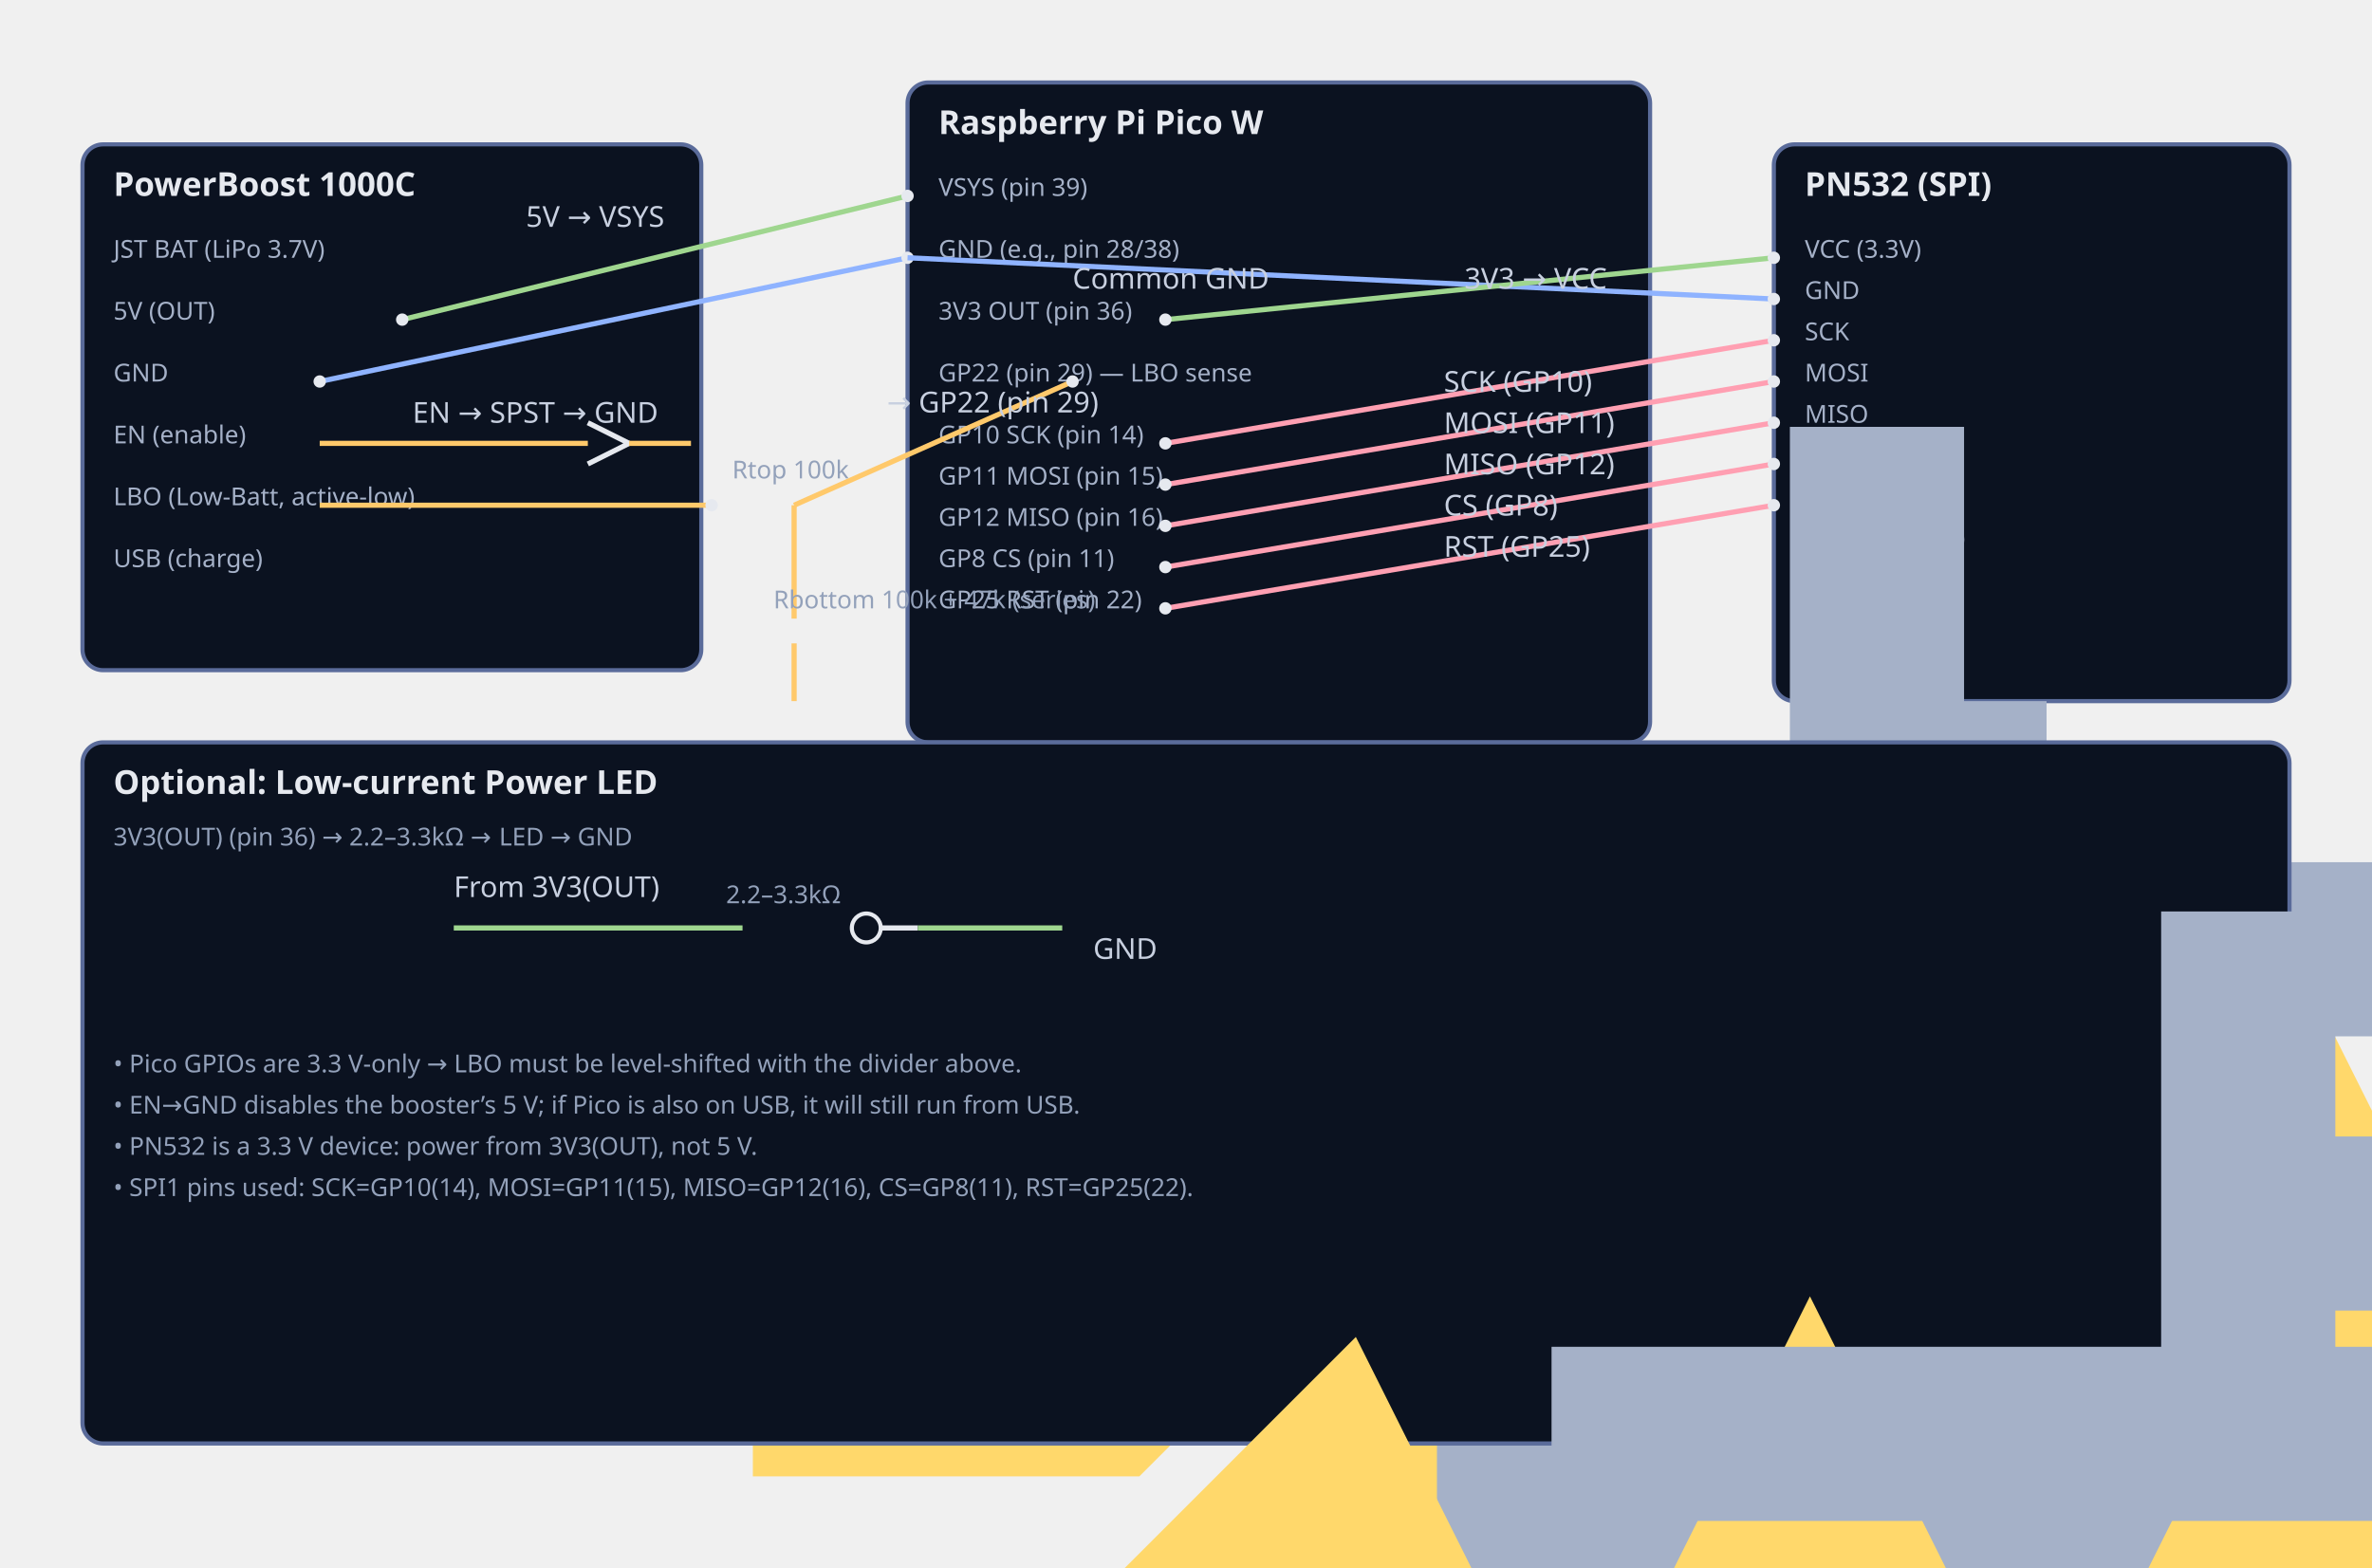
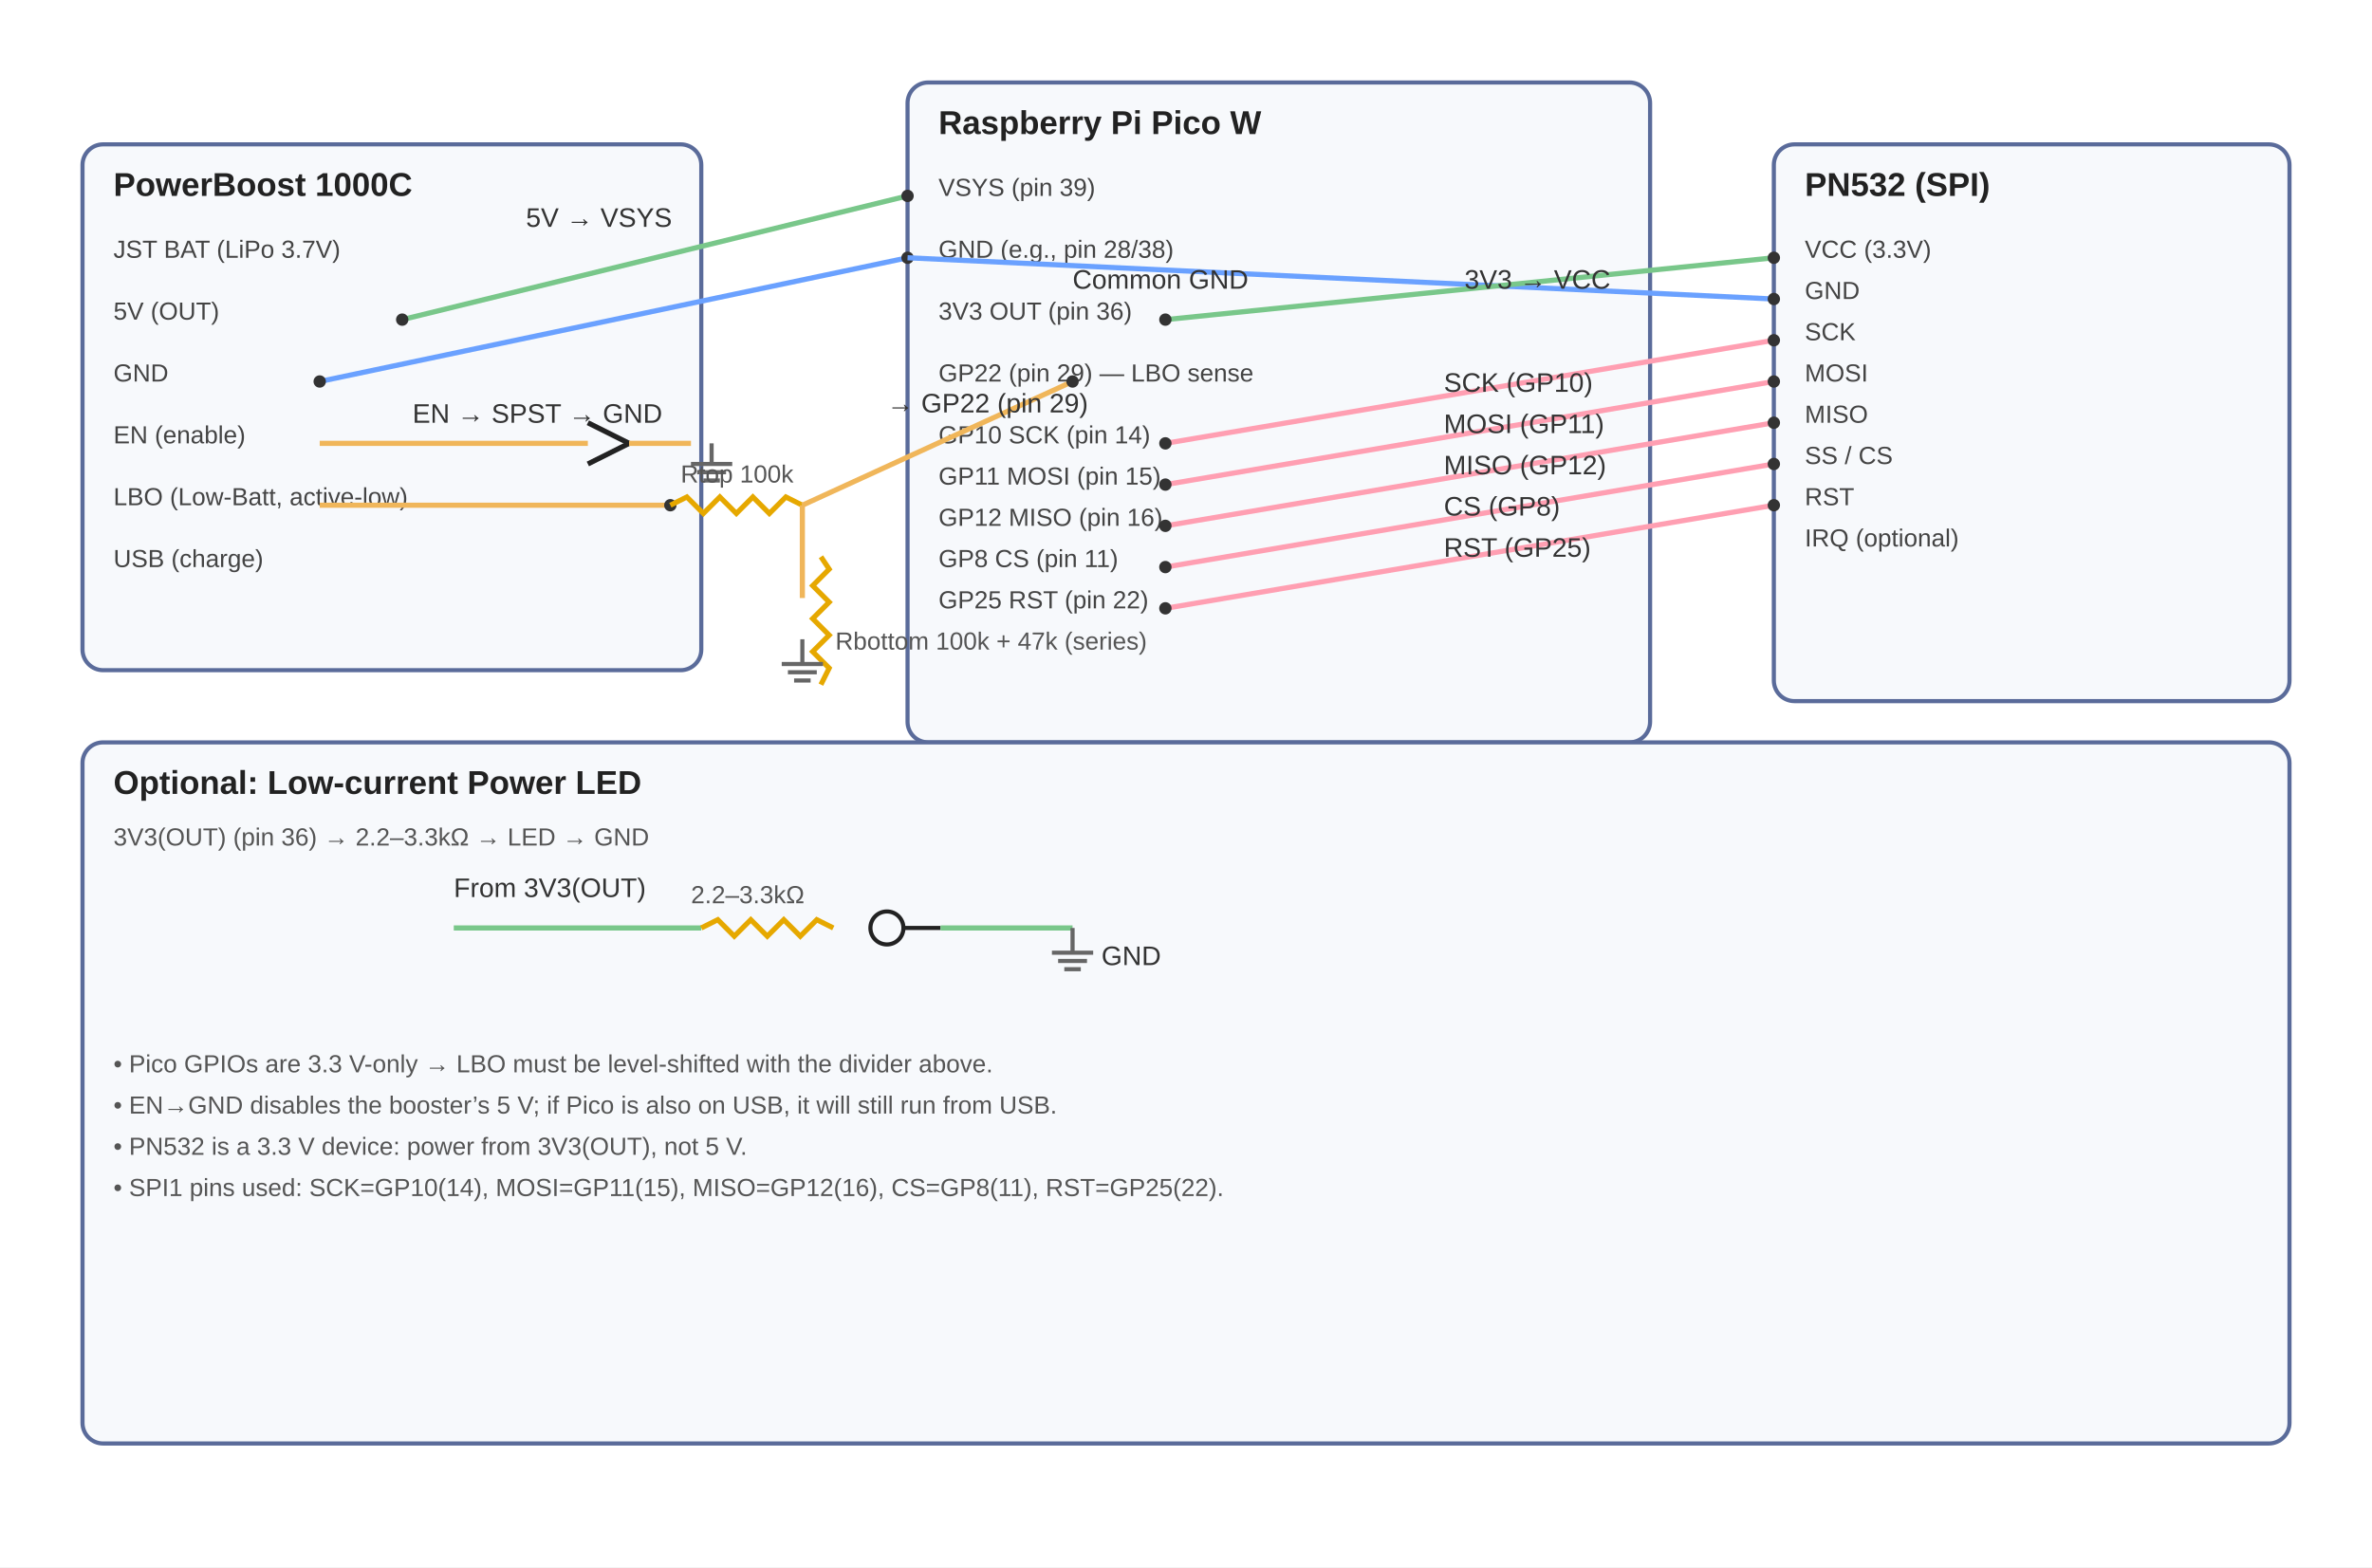
- <svg xmlns="http://www.w3.org/2000/svg" xmlns:xlink="http://www.w3.org/1999/xlink" version="1.1" width="1150" height="760" viewBox="0 0 1150 760">
-   <defs>
-     <style type="text/css">
-       .box { fill:#0b1220; stroke:#5a6b9a; stroke-width:2; }
-       .title { fill:#e6e9ef; font: bold 16px sans-serif; }
-       .label { fill:#c8d0e0; font: 14px sans-serif; }
-       .pin   { fill:#a5b1c8; font: 12px sans-serif; }
-       .line  { stroke:#9fd68f; stroke-width:2.5; fill:none; }
-       .gline { stroke:#8fb3ff; stroke-width:2.5; fill:none; }
-       .wire  { stroke:#ffc96b; stroke-width:2.5; fill:none; }
-       .spiw  { stroke:#ff9fb2; stroke-width:2.5; fill:none; }
-       .groundsym { stroke:#a5b1c8; stroke-width:2; }
-       .res { fill:none; stroke:#ffd86b; stroke-width:2.5; }
-       .switch { fill:none; stroke:#e6e9ef; stroke-width:2.5; }
-       .dot { fill:#e6e9ef; }
-       .note { fill:#93a1ba; font: 12px sans-serif; }
-     </style>
-     <symbol id="resistor" viewBox="0 0 40 12">
-       <polyline class="res" points="0,6 6,6 10,2 14,10 18,2 22,10 26,2 30,10 34,6 40,6" />
-     </symbol>
-     <symbol id="gnd" viewBox="0 0 20 18">
-       <line class="groundsym" x1="10" y1="0" x2="10" y2="6" />
-       <line class="groundsym" x1="2" y1="6" x2="18" y2="6" />
-       <line class="groundsym" x1="4" y1="9" x2="16" y2="9" />
-       <line class="groundsym" x1="6" y1="12" x2="14" y2="12" />
-     </symbol>
-   </defs>
-   <rect x="40" y="70" width="300" height="255" rx="10" class="box" />
-   <text x="55" y="95" class="title">PowerBoost 1000C</text>
-   <text x="55" y="125" class="pin">JST BAT (LiPo 3.7V)</text>
-   <text x="55" y="155" class="pin">5V (OUT)</text>
-   <text x="55" y="185" class="pin">GND</text>
-   <text x="55" y="215" class="pin">EN (enable)</text>
-   <text x="55" y="245" class="pin">LBO (Low-Batt, active-low)</text>
-   <text x="55" y="275" class="pin">USB (charge)</text>
-   <rect x="440" y="40" width="360" height="320" rx="10" class="box" />
-   <text x="455" y="65" class="title">Raspberry Pi Pico W</text>
-   <text x="455" y="95" class="pin">VSYS (pin 39)</text>
-   <text x="455" y="125" class="pin">GND (e.g., pin 28/38)</text>
-   <text x="455" y="155" class="pin">3V3 OUT (pin 36)</text>
-   <text x="455" y="185" class="pin">GP22 (pin 29) — LBO sense</text>
-   <text x="455" y="215" class="pin">GP10 SCK (pin 14)</text>
-   <text x="455" y="235" class="pin">GP11 MOSI (pin 15)</text>
-   <text x="455" y="255" class="pin">GP12 MISO (pin 16)</text>
-   <text x="455" y="275" class="pin">GP8  CS  (pin 11)</text>
-   <text x="455" y="295" class="pin">GP25 RST (pin 22)</text>
-   <rect x="860" y="70" width="250" height="270" rx="10" class="box" />
-   <text x="875" y="95" class="title">PN532 (SPI)</text>
-   <text x="875" y="125" class="pin">VCC (3.3V)</text>
-   <text x="875" y="145" class="pin">GND</text>
-   <text x="875" y="165" class="pin">SCK</text>
-   <text x="875" y="185" class="pin">MOSI</text>
-   <text x="875" y="205" class="pin">MISO</text>
-   <text x="875" y="225" class="pin">SS / CS</text>
-   <text x="875" y="245" class="pin">RST</text>
-   <text x="875" y="265" class="pin">IRQ (optional)</text>
-   <line x1="195" y1="155" x2="440" y2="95" class="line" />
-   <circle cx="195" cy="155" r="3" class="dot" />
-   <circle cx="440" cy="95" r="3" class="dot" />
-   <text x="255" y="110" class="label">5V → VSYS</text>
-   <line x1="155" y1="185" x2="440" y2="125" class="gline" />
-   <circle cx="155" cy="185" r="3" class="dot" />
-   <circle cx="440" cy="125" r="3" class="dot" />
-   <line x1="440" y1="125" x2="860" y2="145" class="gline" />
-   <circle cx="860" cy="145" r="3" class="dot" />
-   <text x="520" y="140" class="label">Common GND</text>
-   <line x1="155" y1="215" x2="285" y2="215" class="wire" />
-   <path d="M285,205 L305,215 L285,225" class="switch" />
-   <line x1="305" y1="215" x2="335" y2="215" class="wire" />
-   <use xlink:href="#gnd" x="335" y="207" />
-   <text x="200" y="205" class="label">EN → SPST → GND</text>
-   <line x1="155" y1="245" x2="345" y2="245" class="wire" />
-   <circle cx="345" cy="245" r="3" class="dot" />
-   <use xlink:href="#resistor" x="345" y="239" />
-   <text x="355" y="232" class="note">Rtop 100k</text>
-   <line x1="385" y1="245" x2="520" y2="185" class="wire" />
-   <circle cx="520" cy="185" r="3" class="dot" />
-   <text x="430" y="200" class="label">→ GP22 (pin 29)</text>
-   <line x1="385" y1="245" x2="385" y2="300" class="wire" />
-   <use xlink:href="#resistor" x="365" y="300" />
-   <text x="375" y="295" class="note">Rbottom 100k + 47k (series)</text>
-   <line x1="385" y1="312" x2="385" y2="340" class="wire" />
-   <use xlink:href="#gnd" x="375" y="340" />
-   <line x1="565" y1="155" x2="860" y2="125" class="line" />
-   <circle cx="565" cy="155" r="3" class="dot" />
-   <circle cx="860" cy="125" r="3" class="dot" />
-   <text x="710" y="140" class="label">3V3 → VCC</text>
-   <line x1="565" y1="215" x2="860" y2="165" class="spiw" />
-   <circle cx="565" cy="215" r="3" class="dot" />
-   <circle cx="860" cy="165" r="3" class="dot" />
-   <text x="700" y="190" class="label">SCK (GP10)</text>
-   <line x1="565" y1="235" x2="860" y2="185" class="spiw" />
-   <circle cx="565" cy="235" r="3" class="dot" />
-   <circle cx="860" cy="185" r="3" class="dot" />
-   <text x="700" y="210" class="label">MOSI (GP11)</text>
-   <line x1="565" y1="255" x2="860" y2="205" class="spiw" />
-   <circle cx="565" cy="255" r="3" class="dot" />
-   <circle cx="860" cy="205" r="3" class="dot" />
-   <text x="700" y="230" class="label">MISO (GP12)</text>
-   <line x1="565" y1="275" x2="860" y2="225" class="spiw" />
-   <circle cx="565" cy="275" r="3" class="dot" />
-   <circle cx="860" cy="225" r="3" class="dot" />
-   <text x="700" y="250" class="label">CS (GP8)</text>
-   <line x1="565" y1="295" x2="860" y2="245" class="spiw" />
-   <circle cx="565" cy="295" r="3" class="dot" />
-   <circle cx="860" cy="245" r="3" class="dot" />
-   <text x="700" y="270" class="label">RST (GP25)</text>
-   <rect x="40" y="360" width="1070" height="340" rx="10" class="box" />
-   <text x="55" y="385" class="title">Optional: Low-current Power LED</text>
-   <text x="55" y="410" class="note">3V3(OUT) (pin 36) → 2.2–3.3kΩ → LED → GND</text>
-   <line x1="220" y1="450" x2="360" y2="450" class="line" />
-   <use xlink:href="#resistor" x="360" y="444" />
-   <text x="352" y="438" class="note">2.2–3.3kΩ</text>
-   <circle cx="420" cy="450" r="7" fill="none" stroke="#e6e9ef" stroke-width="2" />
-   <line x1="427" y1="450" x2="445" y2="450" class="switch" />
-   <line x1="445" y1="450" x2="515" y2="450" class="line" />
-   <use xlink:href="#gnd" x="515" y="442" />
-   <text x="220" y="435" class="label">From 3V3(OUT)</text>
-   <text x="530" y="465" class="label">GND</text>
-   <text x="55" y="520" class="note">• Pico GPIOs are 3.3 V-only → LBO must be level-shifted with the divider above.</text>
-   <text x="55" y="540" class="note">• EN→GND disables the booster’s 5 V; if Pico is also on USB, it will still run from USB.</text>
-   <text x="55" y="560" class="note">• PN532 is a 3.3 V device: power from 3V3(OUT), not 5 V.</text>
-   <text x="55" y="580" class="note">• SPI1 pins used: SCK=GP10(14), MOSI=GP11(15), MISO=GP12(16), CS=GP8(11), RST=GP25(22).</text>
+ <svg xmlns="http://www.w3.org/2000/svg" width="1150" height="760" viewBox="0 0 1150 760">
+   <rect x="0" y="0" width="1150" height="760" fill="#ffffff" />
+   <rect x="40" y="70" width="300" height="255" rx="10" fill="#f7f9fc" stroke="#5a6b9a" stroke-width="2" />
+   <text x="55" y="95" fill="#222" font-family="Arial, Helvetica, sans-serif" font-size="16" font-weight="bold">PowerBoost 1000C</text>
+   <text x="55" y="125" fill="#444" font-family="Arial, Helvetica, sans-serif" font-size="12">JST BAT (LiPo 3.7V)</text>
+   <text x="55" y="155" fill="#444" font-family="Arial, Helvetica, sans-serif" font-size="12">5V (OUT)</text>
+   <text x="55" y="185" fill="#444" font-family="Arial, Helvetica, sans-serif" font-size="12">GND</text>
+   <text x="55" y="215" fill="#444" font-family="Arial, Helvetica, sans-serif" font-size="12">EN (enable)</text>
+   <text x="55" y="245" fill="#444" font-family="Arial, Helvetica, sans-serif" font-size="12">LBO (Low-Batt, active-low)</text>
+   <text x="55" y="275" fill="#444" font-family="Arial, Helvetica, sans-serif" font-size="12">USB (charge)</text>
+   <rect x="440" y="40" width="360" height="320" rx="10" fill="#f7f9fc" stroke="#5a6b9a" stroke-width="2" />
+   <text x="455" y="65" fill="#222" font-family="Arial, Helvetica, sans-serif" font-size="16" font-weight="bold">Raspberry Pi Pico W</text>
+   <text x="455" y="95" fill="#444" font-family="Arial, Helvetica, sans-serif" font-size="12">VSYS (pin 39)</text>
+   <text x="455" y="125" fill="#444" font-family="Arial, Helvetica, sans-serif" font-size="12">GND (e.g., pin 28/38)</text>
+   <text x="455" y="155" fill="#444" font-family="Arial, Helvetica, sans-serif" font-size="12">3V3 OUT (pin 36)</text>
+   <text x="455" y="185" fill="#444" font-family="Arial, Helvetica, sans-serif" font-size="12">GP22 (pin 29) — LBO sense</text>
+   <text x="455" y="215" fill="#444" font-family="Arial, Helvetica, sans-serif" font-size="12">GP10 SCK (pin 14)</text>
+   <text x="455" y="235" fill="#444" font-family="Arial, Helvetica, sans-serif" font-size="12">GP11 MOSI (pin 15)</text>
+   <text x="455" y="255" fill="#444" font-family="Arial, Helvetica, sans-serif" font-size="12">GP12 MISO (pin 16)</text>
+   <text x="455" y="275" fill="#444" font-family="Arial, Helvetica, sans-serif" font-size="12">GP8  CS  (pin 11)</text>
+   <text x="455" y="295" fill="#444" font-family="Arial, Helvetica, sans-serif" font-size="12">GP25 RST (pin 22)</text>
+   <rect x="860" y="70" width="250" height="270" rx="10" fill="#f7f9fc" stroke="#5a6b9a" stroke-width="2" />
+   <text x="875" y="95" fill="#222" font-family="Arial, Helvetica, sans-serif" font-size="16" font-weight="bold">PN532 (SPI)</text>
+   <text x="875" y="125" fill="#444" font-family="Arial, Helvetica, sans-serif" font-size="12">VCC (3.3V)</text>
+   <text x="875" y="145" fill="#444" font-family="Arial, Helvetica, sans-serif" font-size="12">GND</text>
+   <text x="875" y="165" fill="#444" font-family="Arial, Helvetica, sans-serif" font-size="12">SCK</text>
+   <text x="875" y="185" fill="#444" font-family="Arial, Helvetica, sans-serif" font-size="12">MOSI</text>
+   <text x="875" y="205" fill="#444" font-family="Arial, Helvetica, sans-serif" font-size="12">MISO</text>
+   <text x="875" y="225" fill="#444" font-family="Arial, Helvetica, sans-serif" font-size="12">SS / CS</text>
+   <text x="875" y="245" fill="#444" font-family="Arial, Helvetica, sans-serif" font-size="12">RST</text>
+   <text x="875" y="265" fill="#444" font-family="Arial, Helvetica, sans-serif" font-size="12">IRQ (optional)</text>
+   <line x1="195" y1="155" x2="440" y2="95" stroke="#79c78a" stroke-width="2.5" />
+   <circle cx="195" cy="155" r="3" fill="#333" />
+   <circle cx="440" cy="95" r="3" fill="#333" />
+   <text x="255" y="110" fill="#333" font-family="Arial, Helvetica, sans-serif" font-size="13">5V → VSYS</text>
+   <line x1="155" y1="185" x2="440" y2="125" stroke="#6aa1ff" stroke-width="2.5" />
+   <circle cx="155" cy="185" r="3" fill="#333" />
+   <circle cx="440" cy="125" r="3" fill="#333" />
+   <line x1="440" y1="125" x2="860" y2="145" stroke="#6aa1ff" stroke-width="2.5" />
+   <circle cx="860" cy="145" r="3" fill="#333" />
+   <text x="520" y="140" fill="#333" font-family="Arial, Helvetica, sans-serif" font-size="13">Common GND</text>
+   <line x1="155" y1="215" x2="285" y2="215" stroke="#f0b65a" stroke-width="2.5" />
+   <line x1="285" y1="205" x2="305" y2="215" stroke="#222" stroke-width="2.5" />
+   <line x1="285" y1="225" x2="305" y2="215" stroke="#222" stroke-width="2.5" />
+   <line x1="305" y1="215" x2="335" y2="215" stroke="#f0b65a" stroke-width="2.5" />
+   <line x1="345" y1="215" x2="345" y2="225" stroke="#666" stroke-width="2" />
+   <line x1="335" y1="225" x2="355" y2="225" stroke="#666" stroke-width="2" />
+   <line x1="338" y1="229" x2="352" y2="229" stroke="#666" stroke-width="2" />
+   <line x1="341" y1="233" x2="349" y2="233" stroke="#666" stroke-width="2" />
+   <text x="200" y="205" fill="#333" font-family="Arial, Helvetica, sans-serif" font-size="13">EN → SPST → GND</text>
+   <line x1="155" y1="245" x2="325" y2="245" stroke="#f0b65a" stroke-width="2.5" />
+   <circle cx="325" cy="245" r="3" fill="#333" />
+   <polyline points="325,245 333,241 341,249 349,241 357,249 365,241 373,249 381,241 389,245" fill="none" stroke="#e6a800" stroke-width="2.5" />
+   <text x="330" y="234" fill="#555" font-family="Arial, Helvetica, sans-serif" font-size="12">Rtop 100k</text>
+   <line x1="389" y1="245" x2="520" y2="185" stroke="#f0b65a" stroke-width="2.5" />
+   <circle cx="520" cy="185" r="3" fill="#333" />
+   <text x="430" y="200" fill="#333" font-family="Arial, Helvetica, sans-serif" font-size="13">→ GP22 (pin 29)</text>
+   <line x1="389" y1="245" x2="389" y2="290" stroke="#f0b65a" stroke-width="2.5" />
+   <polyline points="379,290 385,286 393,294 401,286 409,294 417,286 425,294 433,286 441,290" transform="rotate(90,389,290) translate(-10,-9)" fill="none" stroke="#e6a800" stroke-width="2.5" />
+   <text x="405" y="315" fill="#555" font-family="Arial, Helvetica, sans-serif" font-size="12">Rbottom 100k + 47k (series)</text>
+   <line x1="389" y1="310" x2="389" y2="322" stroke="#666" stroke-width="2" />
+   <line x1="379" y1="322" x2="399" y2="322" stroke="#666" stroke-width="2" />
+   <line x1="382" y1="326" x2="396" y2="326" stroke="#666" stroke-width="2" />
+   <line x1="385" y1="330" x2="393" y2="330" stroke="#666" stroke-width="2" />
+   <line x1="565" y1="155" x2="860" y2="125" stroke="#79c78a" stroke-width="2.5" />
+   <circle cx="565" cy="155" r="3" fill="#333" />
+   <circle cx="860" cy="125" r="3" fill="#333" />
+   <text x="710" y="140" fill="#333" font-family="Arial, Helvetica, sans-serif" font-size="13">3V3 → VCC</text>
+   <line x1="565" y1="215" x2="860" y2="165" stroke="#ff9fb2" stroke-width="2.5" />
+   <circle cx="565" cy="215" r="3" fill="#333" />
+   <circle cx="860" cy="165" r="3" fill="#333" />
+   <text x="700" y="190" fill="#333" font-family="Arial, Helvetica, sans-serif" font-size="13">SCK (GP10)</text>
+   <line x1="565" y1="235" x2="860" y2="185" stroke="#ff9fb2" stroke-width="2.5" />
+   <circle cx="565" cy="235" r="3" fill="#333" />
+   <circle cx="860" cy="185" r="3" fill="#333" />
+   <text x="700" y="210" fill="#333" font-family="Arial, Helvetica, sans-serif" font-size="13">MOSI (GP11)</text>
+   <line x1="565" y1="255" x2="860" y2="205" stroke="#ff9fb2" stroke-width="2.5" />
+   <circle cx="565" cy="255" r="3" fill="#333" />
+   <circle cx="860" cy="205" r="3" fill="#333" />
+   <text x="700" y="230" fill="#333" font-family="Arial, Helvetica, sans-serif" font-size="13">MISO (GP12)</text>
+   <line x1="565" y1="275" x2="860" y2="225" stroke="#ff9fb2" stroke-width="2.5" />
+   <circle cx="565" cy="275" r="3" fill="#333" />
+   <circle cx="860" cy="225" r="3" fill="#333" />
+   <text x="700" y="250" fill="#333" font-family="Arial, Helvetica, sans-serif" font-size="13">CS (GP8)</text>
+   <line x1="565" y1="295" x2="860" y2="245" stroke="#ff9fb2" stroke-width="2.5" />
+   <circle cx="565" cy="295" r="3" fill="#333" />
+   <circle cx="860" cy="245" r="3" fill="#333" />
+   <text x="700" y="270" fill="#333" font-family="Arial, Helvetica, sans-serif" font-size="13">RST (GP25)</text>
+   <rect x="40" y="360" width="1070" height="340" rx="10" fill="#f7f9fc" stroke="#5a6b9a" stroke-width="2" />
+   <text x="55" y="385" fill="#222" font-family="Arial, Helvetica, sans-serif" font-size="16" font-weight="bold">Optional: Low-current Power LED</text>
+   <text x="55" y="410" fill="#555" font-family="Arial, Helvetica, sans-serif" font-size="12">3V3(OUT) (pin 36) → 2.2–3.3kΩ → LED → GND</text>
+   <line x1="220" y1="450" x2="340" y2="450" stroke="#79c78a" stroke-width="2.5" />
+   <polyline points="340,450 348,446 356,454 364,446 372,454 380,446 388,454 396,446 404,450" fill="none" stroke="#e6a800" stroke-width="2.5" />
+   <text x="335" y="438" fill="#555" font-family="Arial, Helvetica, sans-serif" font-size="12">2.2–3.3kΩ</text>
+   <circle cx="430" cy="450" r="8" fill="none" stroke="#222" stroke-width="2" />
+   <line x1="438" y1="450" x2="456" y2="450" stroke="#222" stroke-width="2" />
+   <line x1="456" y1="450" x2="520" y2="450" stroke="#79c78a" stroke-width="2.5" />
+   <line x1="520" y1="450" x2="520" y2="462" stroke="#666" stroke-width="2" />
+   <line x1="510" y1="462" x2="530" y2="462" stroke="#666" stroke-width="2" />
+   <line x1="513" y1="466" x2="527" y2="466" stroke="#666" stroke-width="2" />
+   <line x1="516" y1="470" x2="524" y2="470" stroke="#666" stroke-width="2" />
+   <text x="220" y="435" fill="#333" font-family="Arial, Helvetica, sans-serif" font-size="13">From 3V3(OUT)</text>
+   <text x="534" y="468" fill="#333" font-family="Arial, Helvetica, sans-serif" font-size="13">GND</text>
+   <text x="55" y="520" fill="#555" font-family="Arial, Helvetica, sans-serif" font-size="12">• Pico GPIOs are 3.3 V-only → LBO must be level-shifted with the divider above.</text>
+   <text x="55" y="540" fill="#555" font-family="Arial, Helvetica, sans-serif" font-size="12">• EN→GND disables the booster’s 5 V; if Pico is also on USB, it will still run from USB.</text>
+   <text x="55" y="560" fill="#555" font-family="Arial, Helvetica, sans-serif" font-size="12">• PN532 is a 3.3 V device: power from 3V3(OUT), not 5 V.</text>
+   <text x="55" y="580" fill="#555" font-family="Arial, Helvetica, sans-serif" font-size="12">• SPI1 pins used: SCK=GP10(14), MOSI=GP11(15), MISO=GP12(16), CS=GP8(11), RST=GP25(22).</text>
</svg>
